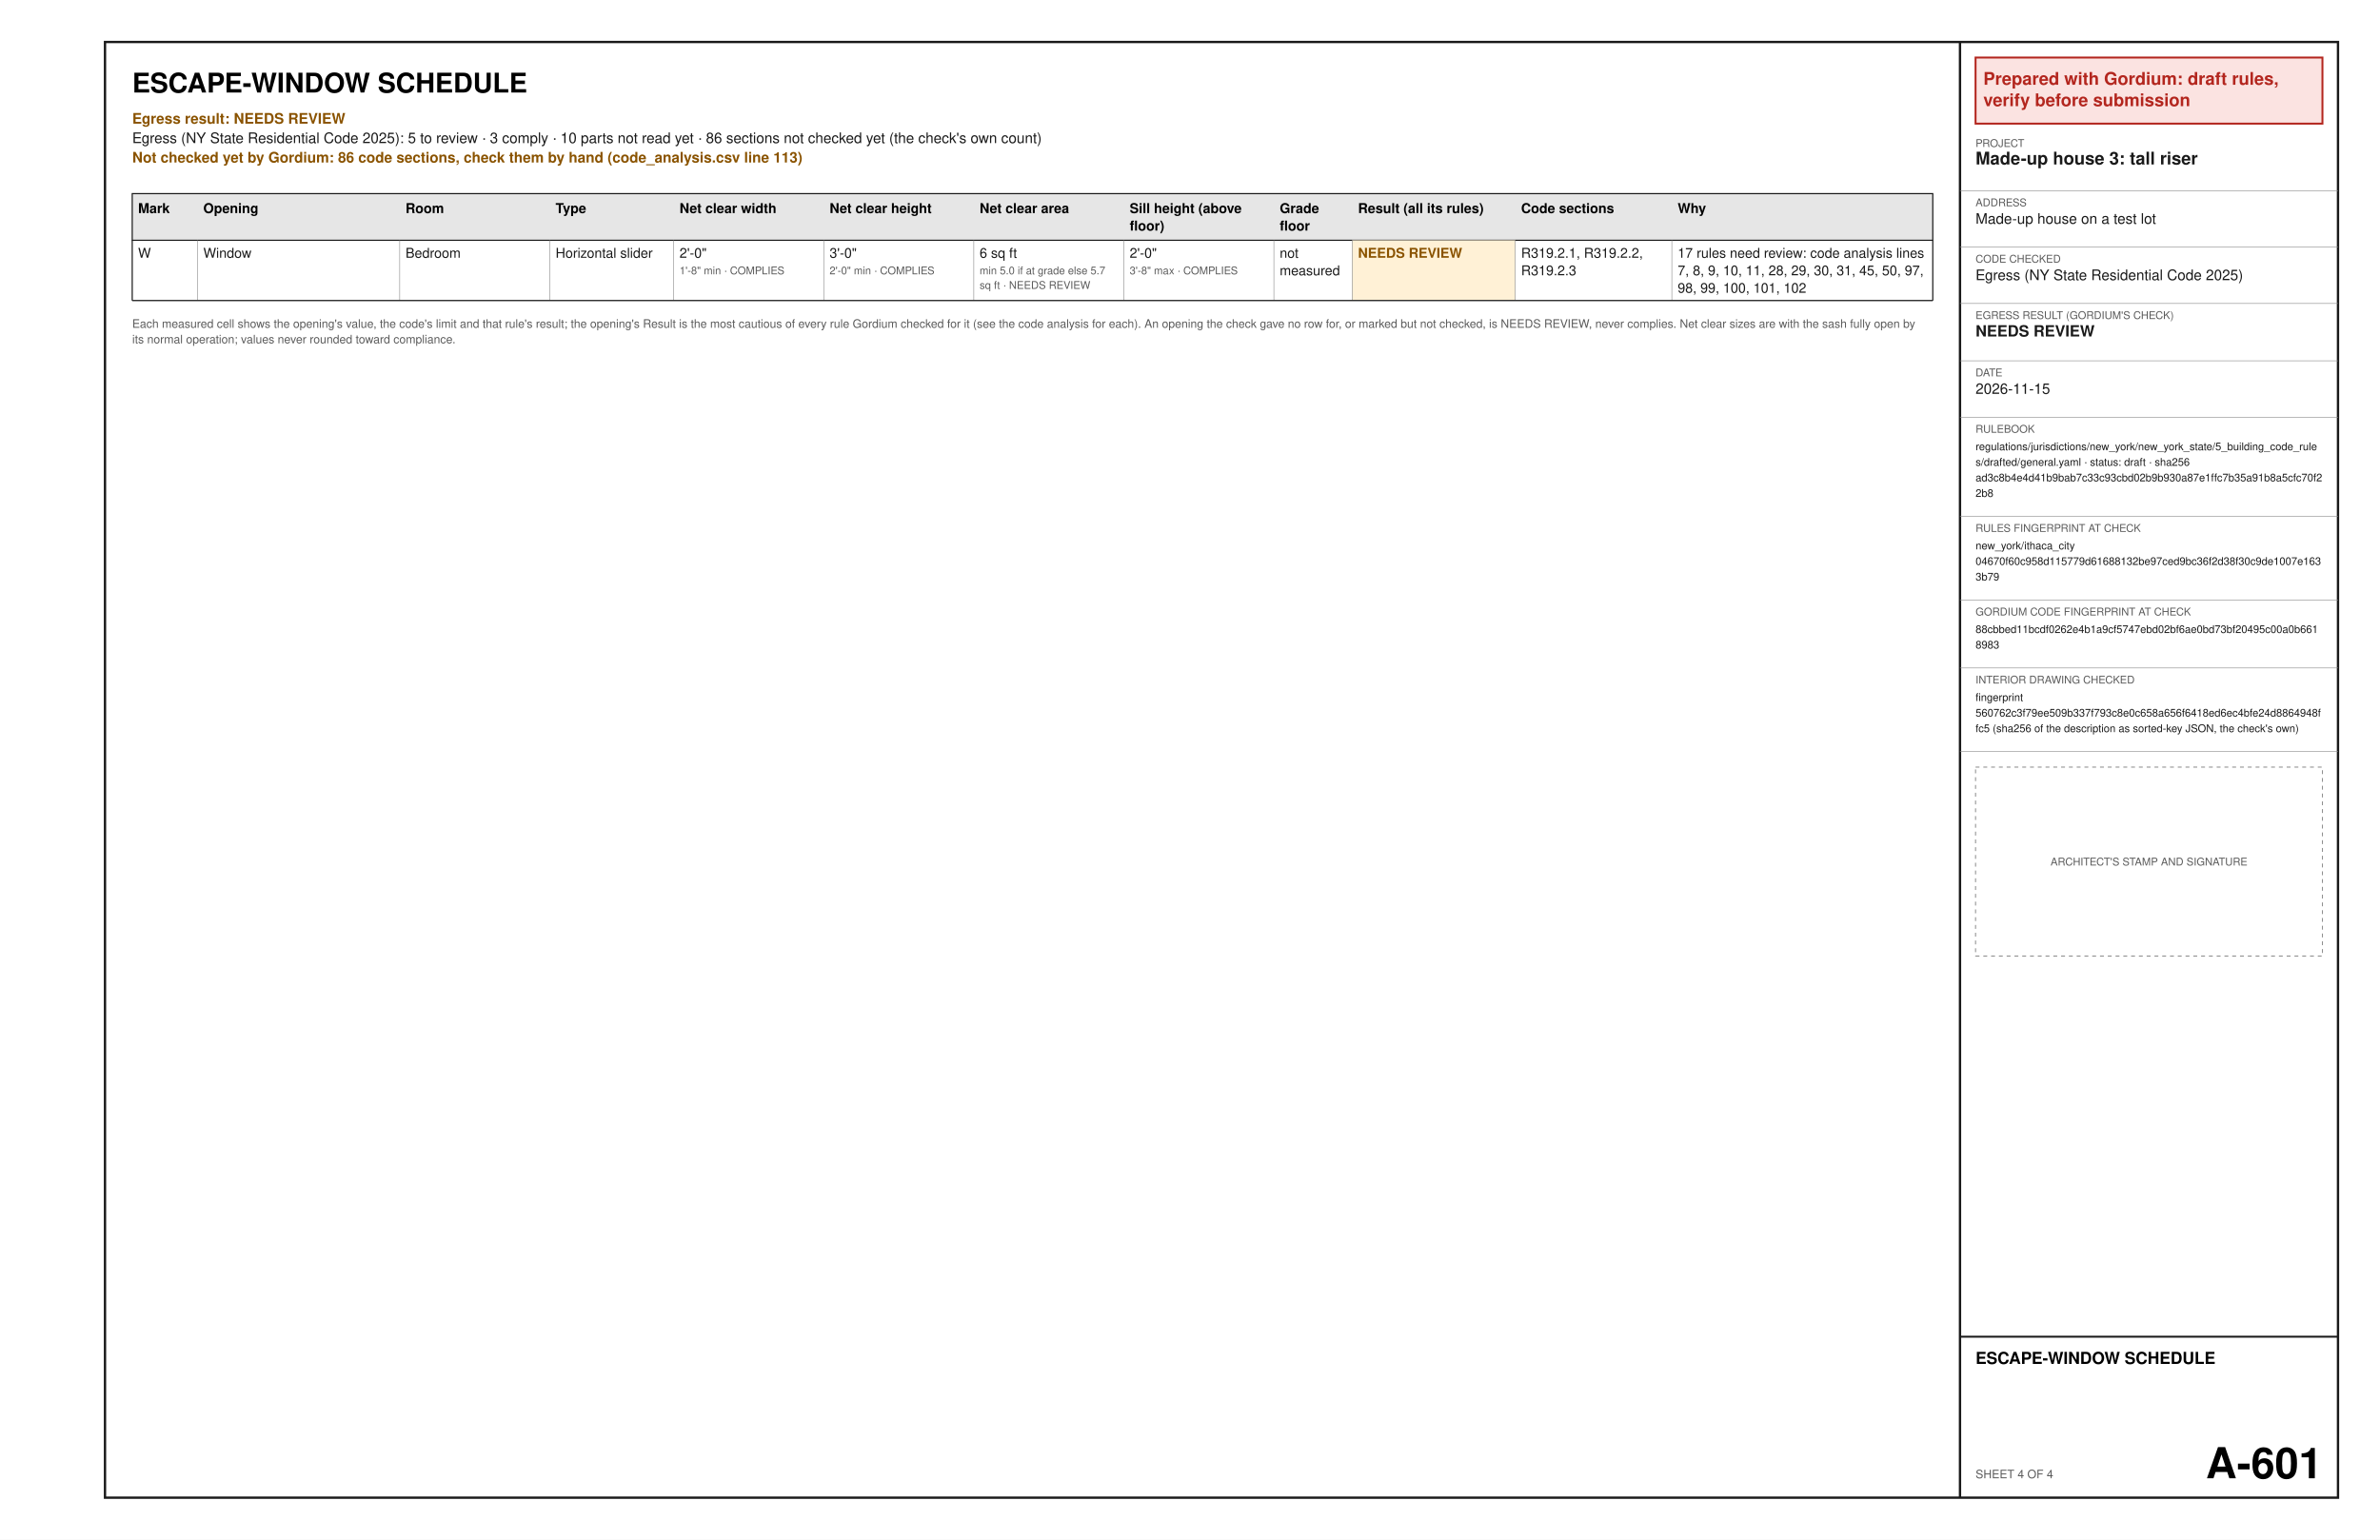
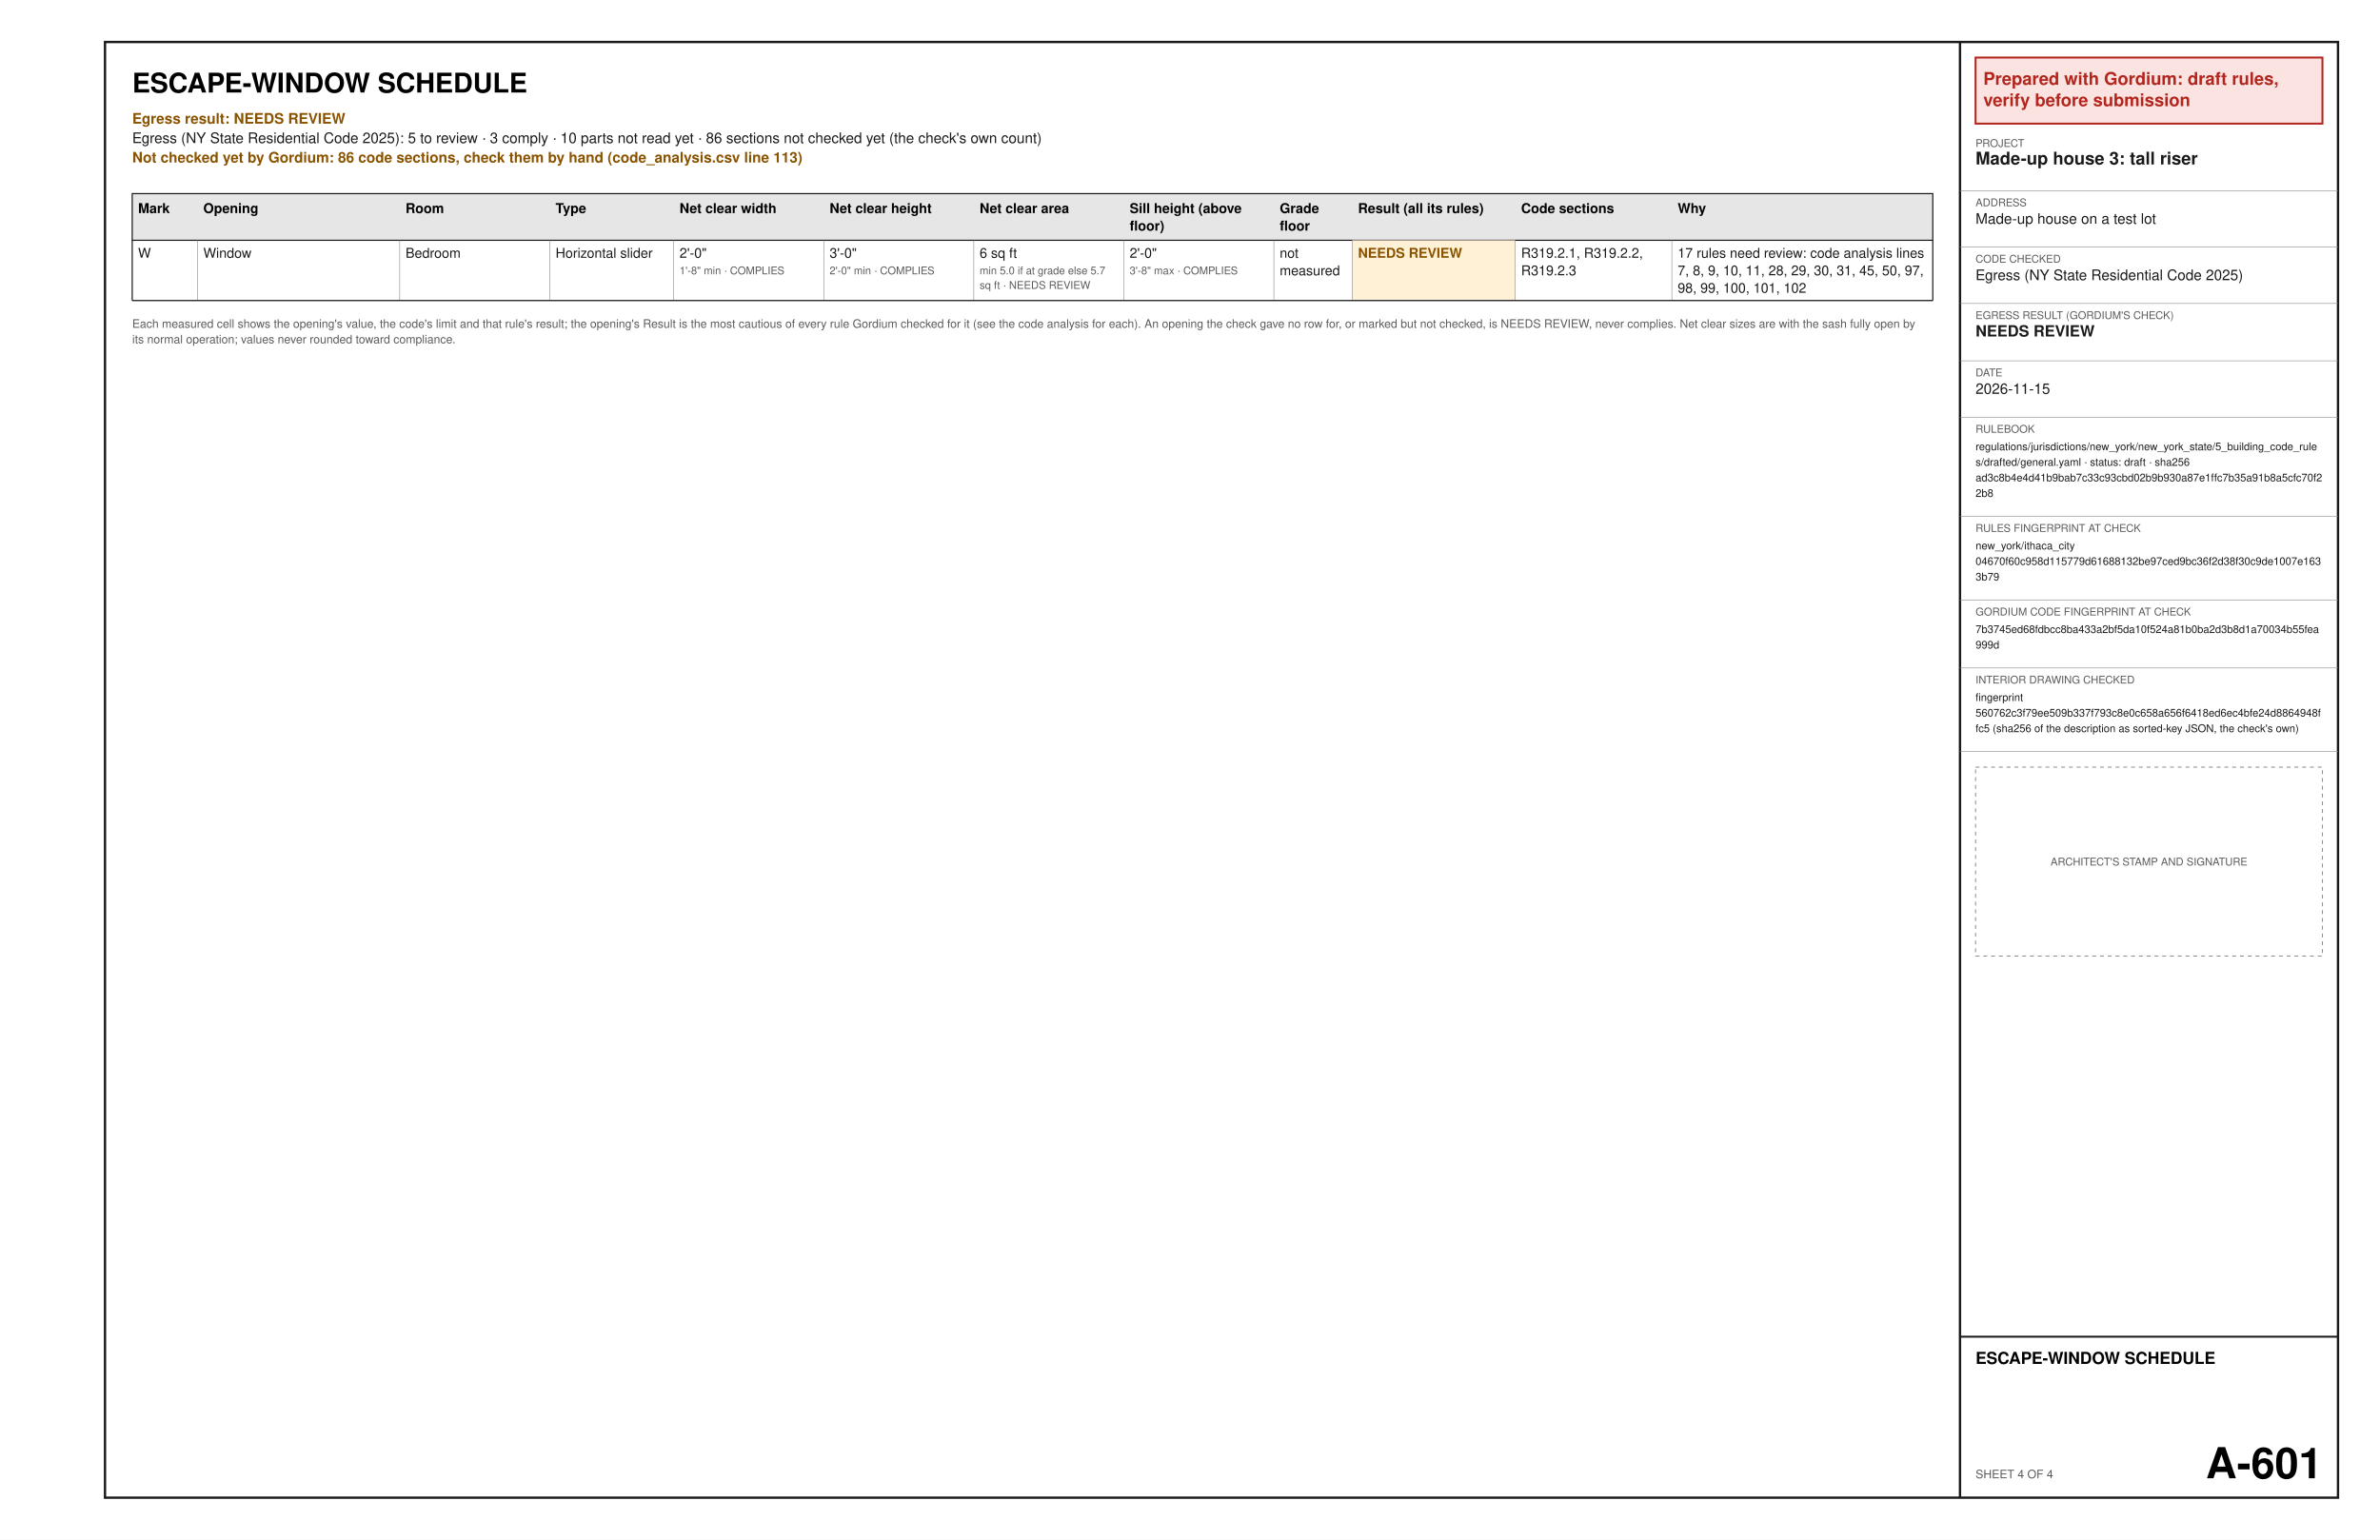
<svg xmlns="http://www.w3.org/2000/svg" width="17in" height="11in" viewBox="0 0 1224 792" font-family="Helvetica, Arial, sans-serif">
  <rect x="0" y="0" width="1224" height="792" fill="#ffffff" />
  <text x="68" y="47.6" font-size="14" font-weight="bold" text-anchor="start" fill="#000000" xml:space="preserve">ESCAPE-WINDOW SCHEDULE</text>
  <text x="68" y="63.6" font-size="7.5" font-weight="bold" text-anchor="start" fill="#8a5300" xml:space="preserve">Egress result: NEEDS REVIEW</text>
  <text x="68" y="73.6" font-size="7.5" text-anchor="start" fill="#1a1a1a" xml:space="preserve">Egress (NY State Residential Code 2025): 5 to review · 3 comply · 10 parts not read yet · 86 sections not checked yet (the check's own count)</text>
  <text x="68" y="83.6" font-size="7.5" font-weight="bold" text-anchor="start" fill="#8a5300" xml:space="preserve">Not checked yet by Gordium: 86 code sections, check them by hand (code_analysis.csv line 113)</text>
  <polygon points="68,99.6 994,99.6 994,123.6 68,123.6" fill="#e6e6e6" stroke="#1a1a1a" stroke-width="0.6" />
  <text x="71" y="109.6" font-size="7" font-weight="bold" text-anchor="start" fill="#000000" xml:space="preserve">Mark</text>
  <text x="104.55" y="109.6" font-size="7" font-weight="bold" text-anchor="start" fill="#000000" xml:space="preserve">Opening</text>
  <text x="208.56" y="109.6" font-size="7" font-weight="bold" text-anchor="start" fill="#000000" xml:space="preserve">Room</text>
  <text x="285.72" y="109.6" font-size="7" font-weight="bold" text-anchor="start" fill="#000000" xml:space="preserve">Type</text>
  <text x="349.47" y="109.6" font-size="7" font-weight="bold" text-anchor="start" fill="#000000" xml:space="preserve">Net clear width</text>
  <text x="426.64" y="109.6" font-size="7" font-weight="bold" text-anchor="start" fill="#000000" xml:space="preserve">Net clear height</text>
  <text x="503.8" y="109.6" font-size="7" font-weight="bold" text-anchor="start" fill="#000000" xml:space="preserve">Net clear area</text>
  <text x="580.97" y="109.6" font-size="7" font-weight="bold" text-anchor="start" fill="#000000" xml:space="preserve">Sill height (above</text>
  <text x="580.97" y="118.6" font-size="7" font-weight="bold" text-anchor="start" fill="#000000" xml:space="preserve">floor)</text>
  <text x="658.14" y="109.6" font-size="7" font-weight="bold" text-anchor="start" fill="#000000" xml:space="preserve">Grade</text>
  <text x="658.14" y="118.6" font-size="7" font-weight="bold" text-anchor="start" fill="#000000" xml:space="preserve">floor</text>
  <text x="698.4" y="109.6" font-size="7" font-weight="bold" text-anchor="start" fill="#000000" xml:space="preserve">Result (all its rules)</text>
  <text x="782.28" y="109.6" font-size="7" font-weight="bold" text-anchor="start" fill="#000000" xml:space="preserve">Code sections</text>
  <text x="862.8" y="109.6" font-size="7" font-weight="bold" text-anchor="start" fill="#000000" xml:space="preserve">Why</text>
  <text x="71" y="132.6" font-size="7" text-anchor="start" fill="#1a1a1a" xml:space="preserve">W</text>
  <text x="104.55" y="132.6" font-size="7" text-anchor="start" fill="#1a1a1a" xml:space="preserve">Window</text>
  <text x="208.56" y="132.6" font-size="7" text-anchor="start" fill="#1a1a1a" xml:space="preserve">Bedroom</text>
  <text x="285.72" y="132.6" font-size="7" text-anchor="start" fill="#1a1a1a" xml:space="preserve">Horizontal slider</text>
  <text x="349.47" y="132.6" font-size="7" text-anchor="start" fill="#1a1a1a" xml:space="preserve">2'-0"</text>
  <text x="349.47" y="141.1" font-size="5.5" text-anchor="start" fill="#5a5a5a" xml:space="preserve">1'-8" min · COMPLIES</text>
  <text x="426.64" y="132.6" font-size="7" text-anchor="start" fill="#1a1a1a" xml:space="preserve">3'-0"</text>
  <text x="426.64" y="141.1" font-size="5.5" text-anchor="start" fill="#5a5a5a" xml:space="preserve">2'-0" min · COMPLIES</text>
  <text x="503.8" y="132.6" font-size="7" text-anchor="start" fill="#1a1a1a" xml:space="preserve">6 sq ft</text>
  <text x="503.8" y="141.1" font-size="5.5" text-anchor="start" fill="#5a5a5a" xml:space="preserve">min 5.0 if at grade else 5.7</text>
  <text x="503.8" y="148.6" font-size="5.5" text-anchor="start" fill="#5a5a5a" xml:space="preserve">sq ft · NEEDS REVIEW</text>
  <text x="580.97" y="132.6" font-size="7" text-anchor="start" fill="#1a1a1a" xml:space="preserve">2'-0"</text>
  <text x="580.97" y="141.1" font-size="5.5" text-anchor="start" fill="#5a5a5a" xml:space="preserve">3'-8" max · COMPLIES</text>
  <text x="658.14" y="132.6" font-size="7" text-anchor="start" fill="#1a1a1a" xml:space="preserve">not</text>
  <text x="658.14" y="141.6" font-size="7" text-anchor="start" fill="#1a1a1a" xml:space="preserve">measured</text>
  <polygon points="695.4,123.6 779.28,123.6 779.28,154.6 695.4,154.6" fill="#fff1d6" />
  <text x="698.4" y="132.6" font-size="7" font-weight="bold" text-anchor="start" fill="#8a5300" xml:space="preserve">NEEDS REVIEW</text>
  <text x="782.28" y="132.6" font-size="7" text-anchor="start" fill="#1a1a1a" xml:space="preserve">R319.2.1, R319.2.2,</text>
  <text x="782.28" y="141.6" font-size="7" text-anchor="start" fill="#1a1a1a" xml:space="preserve">R319.2.3</text>
  <text x="862.8" y="132.6" font-size="7" text-anchor="start" fill="#1a1a1a" xml:space="preserve">17 rules need review: code analysis lines</text>
  <text x="862.8" y="141.6" font-size="7" text-anchor="start" fill="#1a1a1a" xml:space="preserve">7, 8, 9, 10, 11, 28, 29, 30, 31, 45, 50, 97,</text>
  <text x="862.8" y="150.6" font-size="7" text-anchor="start" fill="#1a1a1a" xml:space="preserve">98, 99, 100, 101, 102</text>
  <line x1="68" y1="154.6" x2="994" y2="154.6" stroke="#8c8c8c" stroke-width="0.3" />
  <line x1="101.55" y1="123.6" x2="101.55" y2="154.6" stroke="#8c8c8c" stroke-width="0.3" />
  <line x1="205.56" y1="123.6" x2="205.56" y2="154.6" stroke="#8c8c8c" stroke-width="0.3" />
  <line x1="282.72" y1="123.6" x2="282.72" y2="154.6" stroke="#8c8c8c" stroke-width="0.3" />
  <line x1="346.47" y1="123.6" x2="346.47" y2="154.6" stroke="#8c8c8c" stroke-width="0.3" />
  <line x1="423.64" y1="123.6" x2="423.64" y2="154.6" stroke="#8c8c8c" stroke-width="0.3" />
  <line x1="500.8" y1="123.6" x2="500.8" y2="154.6" stroke="#8c8c8c" stroke-width="0.3" />
  <line x1="577.97" y1="123.6" x2="577.97" y2="154.6" stroke="#8c8c8c" stroke-width="0.3" />
  <line x1="655.14" y1="123.6" x2="655.14" y2="154.6" stroke="#8c8c8c" stroke-width="0.3" />
  <line x1="695.4" y1="123.6" x2="695.4" y2="154.6" stroke="#8c8c8c" stroke-width="0.3" />
  <line x1="779.28" y1="123.6" x2="779.28" y2="154.6" stroke="#8c8c8c" stroke-width="0.3" />
  <line x1="859.8" y1="123.6" x2="859.8" y2="154.6" stroke="#8c8c8c" stroke-width="0.3" />
  <line x1="68" y1="123.6" x2="68" y2="154.6" stroke="#1a1a1a" stroke-width="0.6" />
  <line x1="994" y1="123.6" x2="994" y2="154.6" stroke="#1a1a1a" stroke-width="0.6" />
  <line x1="68" y1="154.6" x2="994" y2="154.6" stroke="#1a1a1a" stroke-width="0.6" />
  <text x="68" y="168.6" font-size="6" text-anchor="start" fill="#5a5a5a" xml:space="preserve">Each measured cell shows the opening's value, the code's limit and that rule's result; the opening's Result is the most cautious of every rule Gordium checked for it (see the code analysis for each). An opening the check gave no row for, or marked but not checked, is NEEDS REVIEW, never complies. Net clear sizes are with the sash fully open by</text>
  <text x="68" y="176.6" font-size="6" text-anchor="start" fill="#5a5a5a" xml:space="preserve">its normal operation; values never rounded toward compliance.</text>
  <polygon points="54,21.6 1202.4,21.6 1202.4,770.4 54,770.4" fill="none" stroke="#1a1a1a" stroke-width="1.2" />
  <line x1="1008" y1="21.6" x2="1008" y2="770.4" stroke="#1a1a1a" stroke-width="1.2" />
  <polygon points="1016,29.6 1194.4,29.6 1194.4,63.6 1016,63.6" fill="#fbe3e1" stroke="#b3261e" stroke-width="1" />
  <text x="1020" y="43.6" font-size="9" font-weight="bold" text-anchor="start" fill="#b3261e" xml:space="preserve">Prepared with Gordium: draft rules,</text>
  <text x="1020" y="54.6" font-size="9" font-weight="bold" text-anchor="start" fill="#b3261e" xml:space="preserve">verify before submission</text>
  <text x="1016" y="75.6" font-size="5.5" text-anchor="start" fill="#5a5a5a" xml:space="preserve">PROJECT</text>
  <text x="1016" y="84.6" font-size="9" font-weight="bold" text-anchor="start" fill="#1a1a1a" xml:space="preserve">Made-up house 3: tall riser</text>
  <line x1="1008" y1="98.1" x2="1202.4" y2="98.1" stroke="#8c8c8c" stroke-width="0.3" />
  <text x="1016" y="106.1" font-size="5.5" text-anchor="start" fill="#5a5a5a" xml:space="preserve">ADDRESS</text>
  <text x="1016" y="115.1" font-size="7.5" text-anchor="start" fill="#1a1a1a" xml:space="preserve">Made-up house on a test lot</text>
  <line x1="1008" y1="127.1" x2="1202.4" y2="127.1" stroke="#8c8c8c" stroke-width="0.3" />
  <text x="1016" y="135.1" font-size="5.5" text-anchor="start" fill="#5a5a5a" xml:space="preserve">CODE CHECKED</text>
  <text x="1016" y="144.1" font-size="7.5" text-anchor="start" fill="#1a1a1a" xml:space="preserve">Egress (NY State Residential Code 2025)</text>
  <line x1="1008" y1="156.1" x2="1202.4" y2="156.1" stroke="#8c8c8c" stroke-width="0.3" />
  <text x="1016" y="164.1" font-size="5.5" text-anchor="start" fill="#5a5a5a" xml:space="preserve">EGRESS RESULT (GORDIUM'S CHECK)</text>
  <text x="1016" y="173.1" font-size="8" font-weight="bold" text-anchor="start" fill="#1a1a1a" xml:space="preserve">NEEDS REVIEW</text>
  <line x1="1008" y1="185.6" x2="1202.4" y2="185.6" stroke="#8c8c8c" stroke-width="0.3" />
  <text x="1016" y="193.6" font-size="5.5" text-anchor="start" fill="#5a5a5a" xml:space="preserve">DATE</text>
  <text x="1016" y="202.6" font-size="7.5" text-anchor="start" fill="#1a1a1a" xml:space="preserve">2026-11-15</text>
  <line x1="1008" y1="214.6" x2="1202.4" y2="214.6" stroke="#8c8c8c" stroke-width="0.3" />
  <text x="1016" y="222.6" font-size="5.5" text-anchor="start" fill="#5a5a5a" xml:space="preserve">RULEBOOK</text>
  <text x="1016" y="231.6" font-size="5.5" text-anchor="start" fill="#1a1a1a" xml:space="preserve">regulations/jurisdictions/new_york/new_york_state/5_building_code_rule</text>
  <text x="1016" y="239.6" font-size="5.5" text-anchor="start" fill="#1a1a1a" xml:space="preserve">s/drafted/general.yaml · status: draft · sha256</text>
  <text x="1016" y="247.6" font-size="5.5" text-anchor="start" fill="#1a1a1a" xml:space="preserve">ad3c8b4e4d41b9bab7c33c93cbd02b9b930a87e1ffc7b35a91b8a5cfc70f2</text>
  <text x="1016" y="255.6" font-size="5.5" text-anchor="start" fill="#1a1a1a" xml:space="preserve">2b8</text>
  <line x1="1008" y1="265.6" x2="1202.4" y2="265.6" stroke="#8c8c8c" stroke-width="0.3" />
  <text x="1016" y="273.6" font-size="5.5" text-anchor="start" fill="#5a5a5a" xml:space="preserve">RULES FINGERPRINT AT CHECK</text>
  <text x="1016" y="282.6" font-size="5.5" text-anchor="start" fill="#1a1a1a" xml:space="preserve">new_york/ithaca_city</text>
  <text x="1016" y="290.6" font-size="5.5" text-anchor="start" fill="#1a1a1a" xml:space="preserve">04670f60c958d115779d61688132be97ced9bc36f2d38f30c9de1007e163</text>
  <text x="1016" y="298.6" font-size="5.5" text-anchor="start" fill="#1a1a1a" xml:space="preserve">3b79</text>
  <line x1="1008" y1="308.6" x2="1202.4" y2="308.6" stroke="#8c8c8c" stroke-width="0.3" />
  <text x="1016" y="316.6" font-size="5.5" text-anchor="start" fill="#5a5a5a" xml:space="preserve">GORDIUM CODE FINGERPRINT AT CHECK</text>
-   <text x="1016" y="325.6" font-size="5.5" text-anchor="start" fill="#1a1a1a" xml:space="preserve">88cbbed11bcdf0262e4b1a9cf5747ebd02bf6ae0bd73bf20495c00a0b661</text>
-   <text x="1016" y="333.6" font-size="5.5" text-anchor="start" fill="#1a1a1a" xml:space="preserve">8983</text>
+   <text x="1016" y="325.6" font-size="5.5" text-anchor="start" fill="#1a1a1a" xml:space="preserve">7b3745ed68fdbcc8ba433a2bf5da10f524a81b0ba2d3b8d1a70034b55fea</text>
+   <text x="1016" y="333.6" font-size="5.5" text-anchor="start" fill="#1a1a1a" xml:space="preserve">999d</text>
  <line x1="1008" y1="343.6" x2="1202.4" y2="343.6" stroke="#8c8c8c" stroke-width="0.3" />
  <text x="1016" y="351.6" font-size="5.5" text-anchor="start" fill="#5a5a5a" xml:space="preserve">INTERIOR DRAWING CHECKED</text>
  <text x="1016" y="360.6" font-size="5.5" text-anchor="start" fill="#1a1a1a" xml:space="preserve">fingerprint</text>
  <text x="1016" y="368.6" font-size="5.5" text-anchor="start" fill="#1a1a1a" xml:space="preserve">560762c3f79ee509b337f793c8e0c658a656f6418ed6ec4bfe24d8864948f</text>
  <text x="1016" y="376.6" font-size="5.5" text-anchor="start" fill="#1a1a1a" xml:space="preserve">fc5 (sha256 of the description as sorted-key JSON, the check's own)</text>
  <line x1="1008" y1="386.6" x2="1202.4" y2="386.6" stroke="#8c8c8c" stroke-width="0.3" />
  <polygon points="1016,394.6 1194.4,394.6 1194.4,491.8 1016,491.8" fill="none" stroke="#8c8c8c" stroke-width="0.5" stroke-dasharray="2 2" />
  <text x="1105.2" y="445.2" font-size="5.5" text-anchor="middle" fill="#5a5a5a" xml:space="preserve">ARCHITECT'S STAMP AND SIGNATURE</text>
  <line x1="1008" y1="687.6" x2="1202.4" y2="687.6" stroke="#1a1a1a" stroke-width="1" />
  <text x="1016" y="701.6" font-size="8.5" font-weight="bold" text-anchor="start" fill="#000000" xml:space="preserve">ESCAPE-WINDOW SCHEDULE</text>
  <text x="1016" y="760.4" font-size="6" text-anchor="start" fill="#5a5a5a" xml:space="preserve">SHEET 4 OF 4</text>
  <text x="1194.4" y="760.4" font-size="22" font-weight="bold" text-anchor="end" fill="#000000" xml:space="preserve">A-601</text>
</svg>
